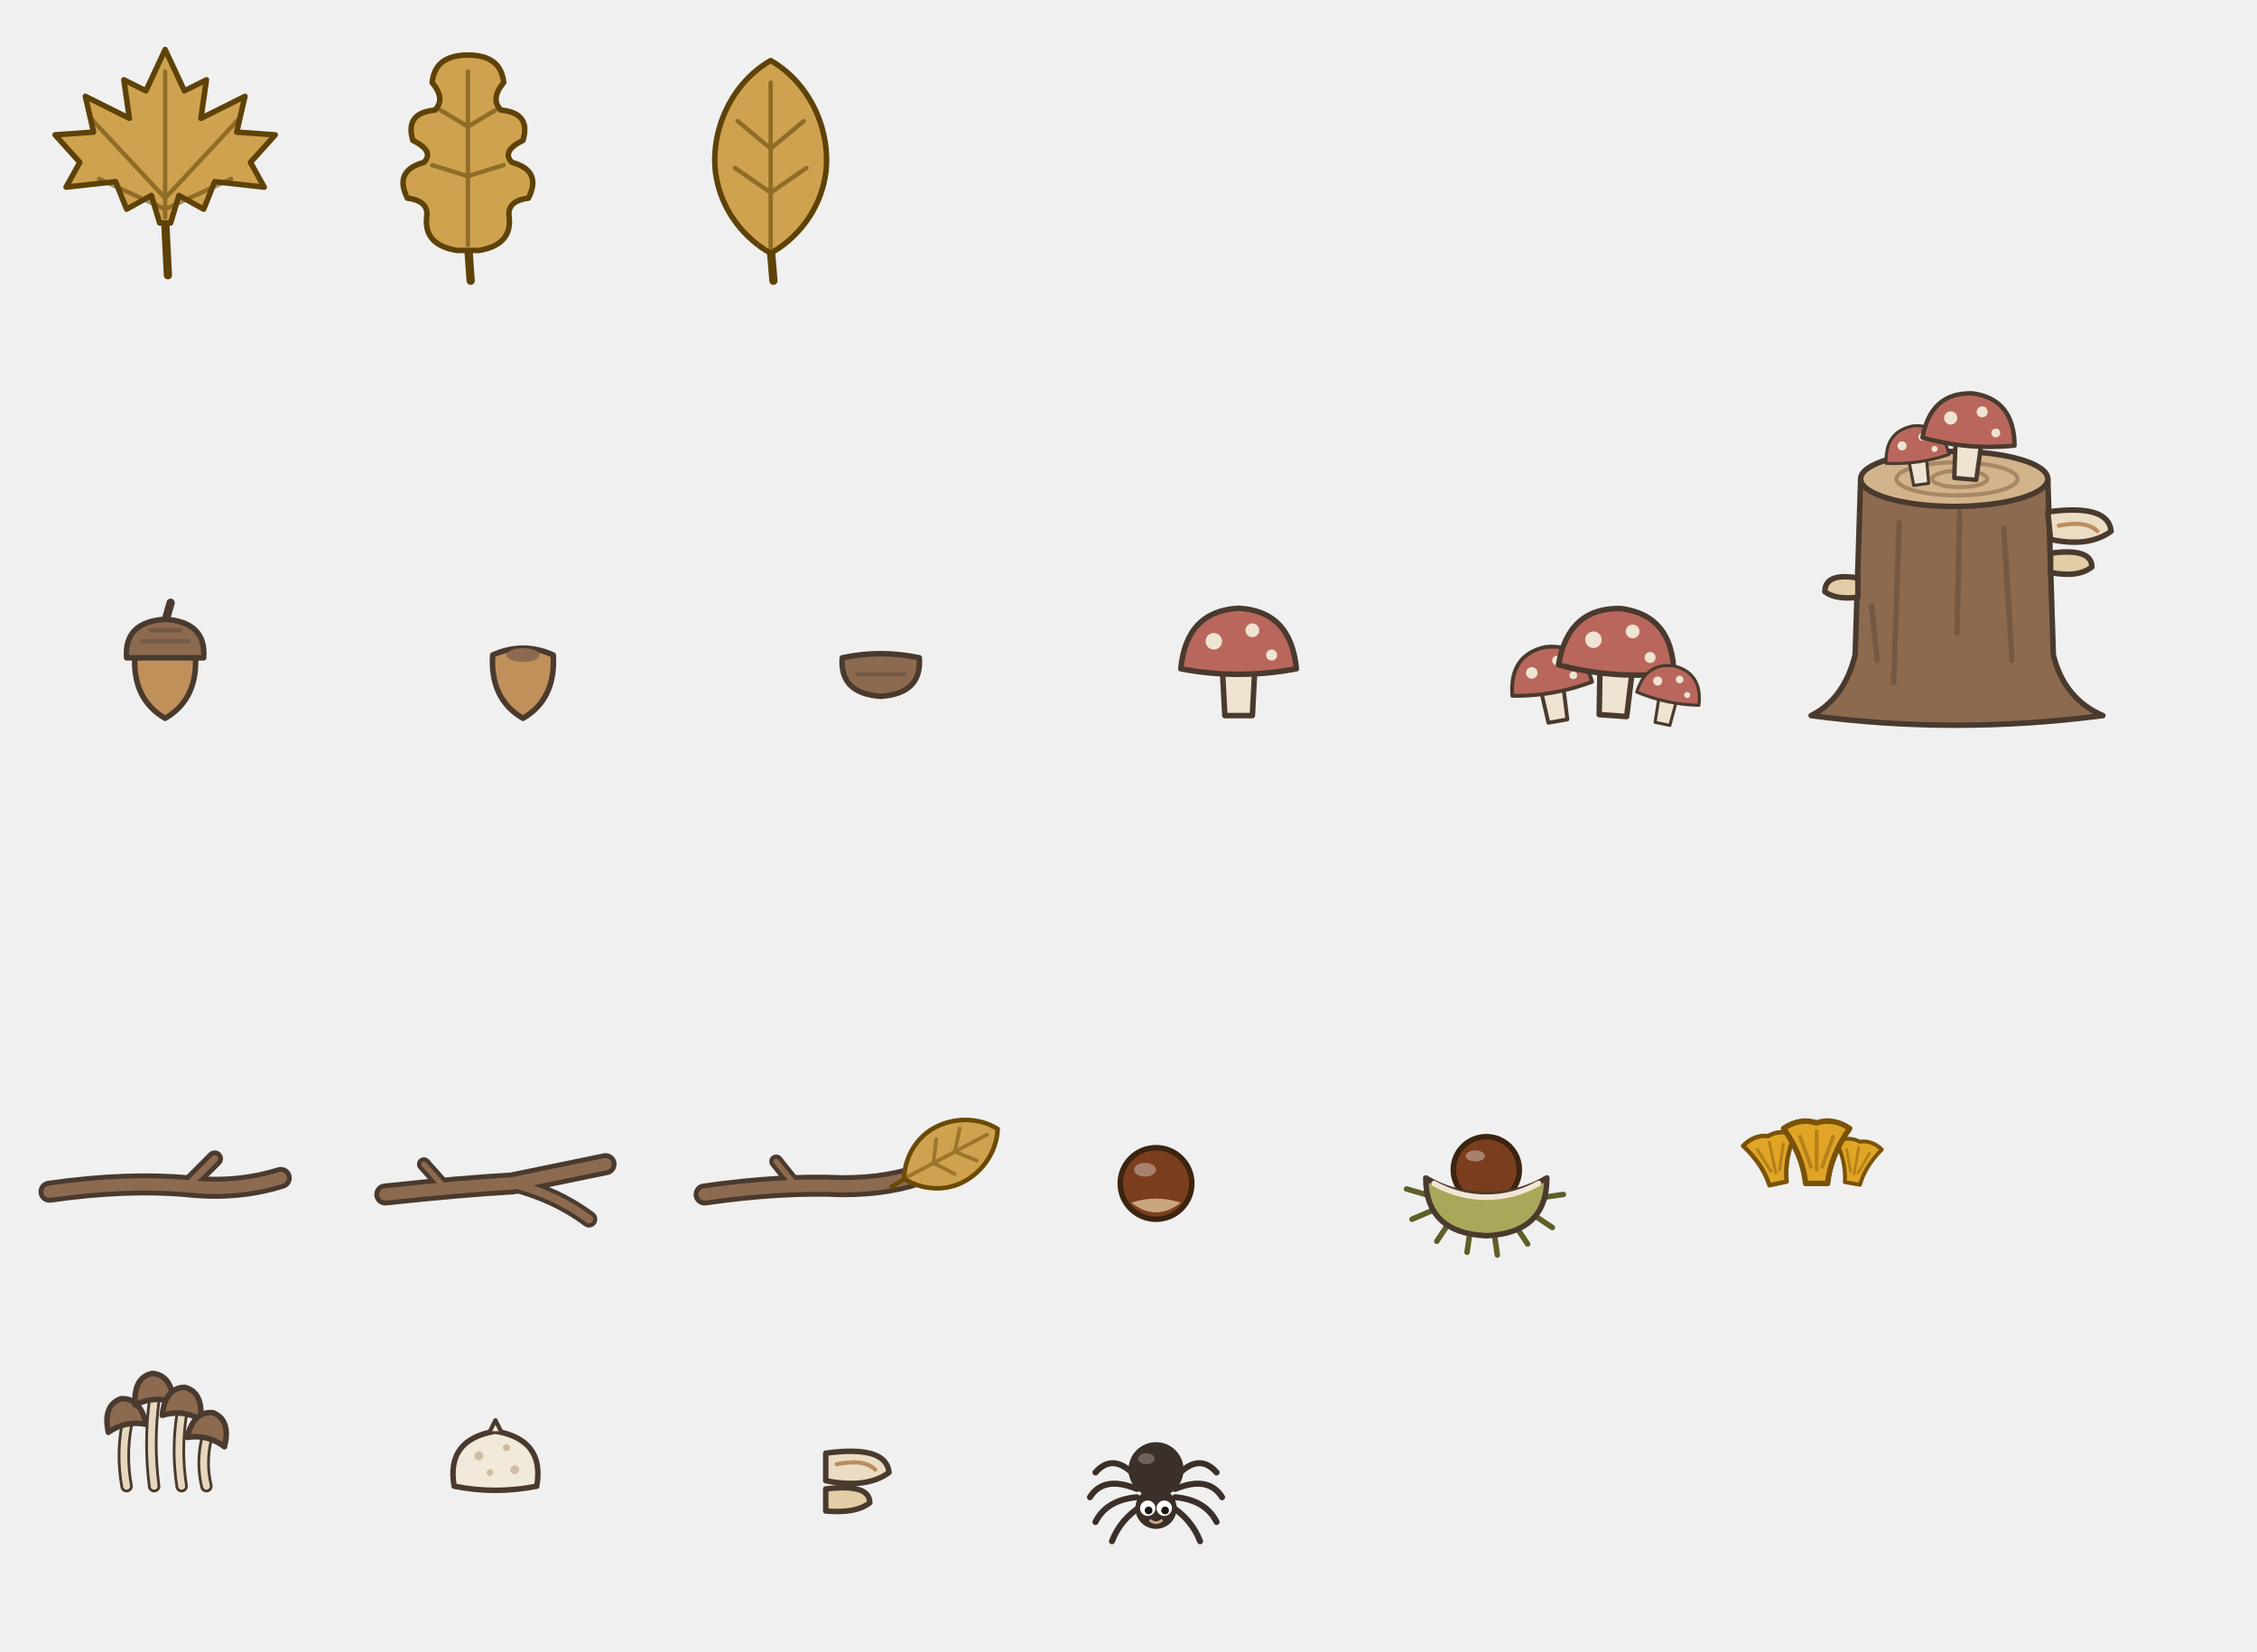
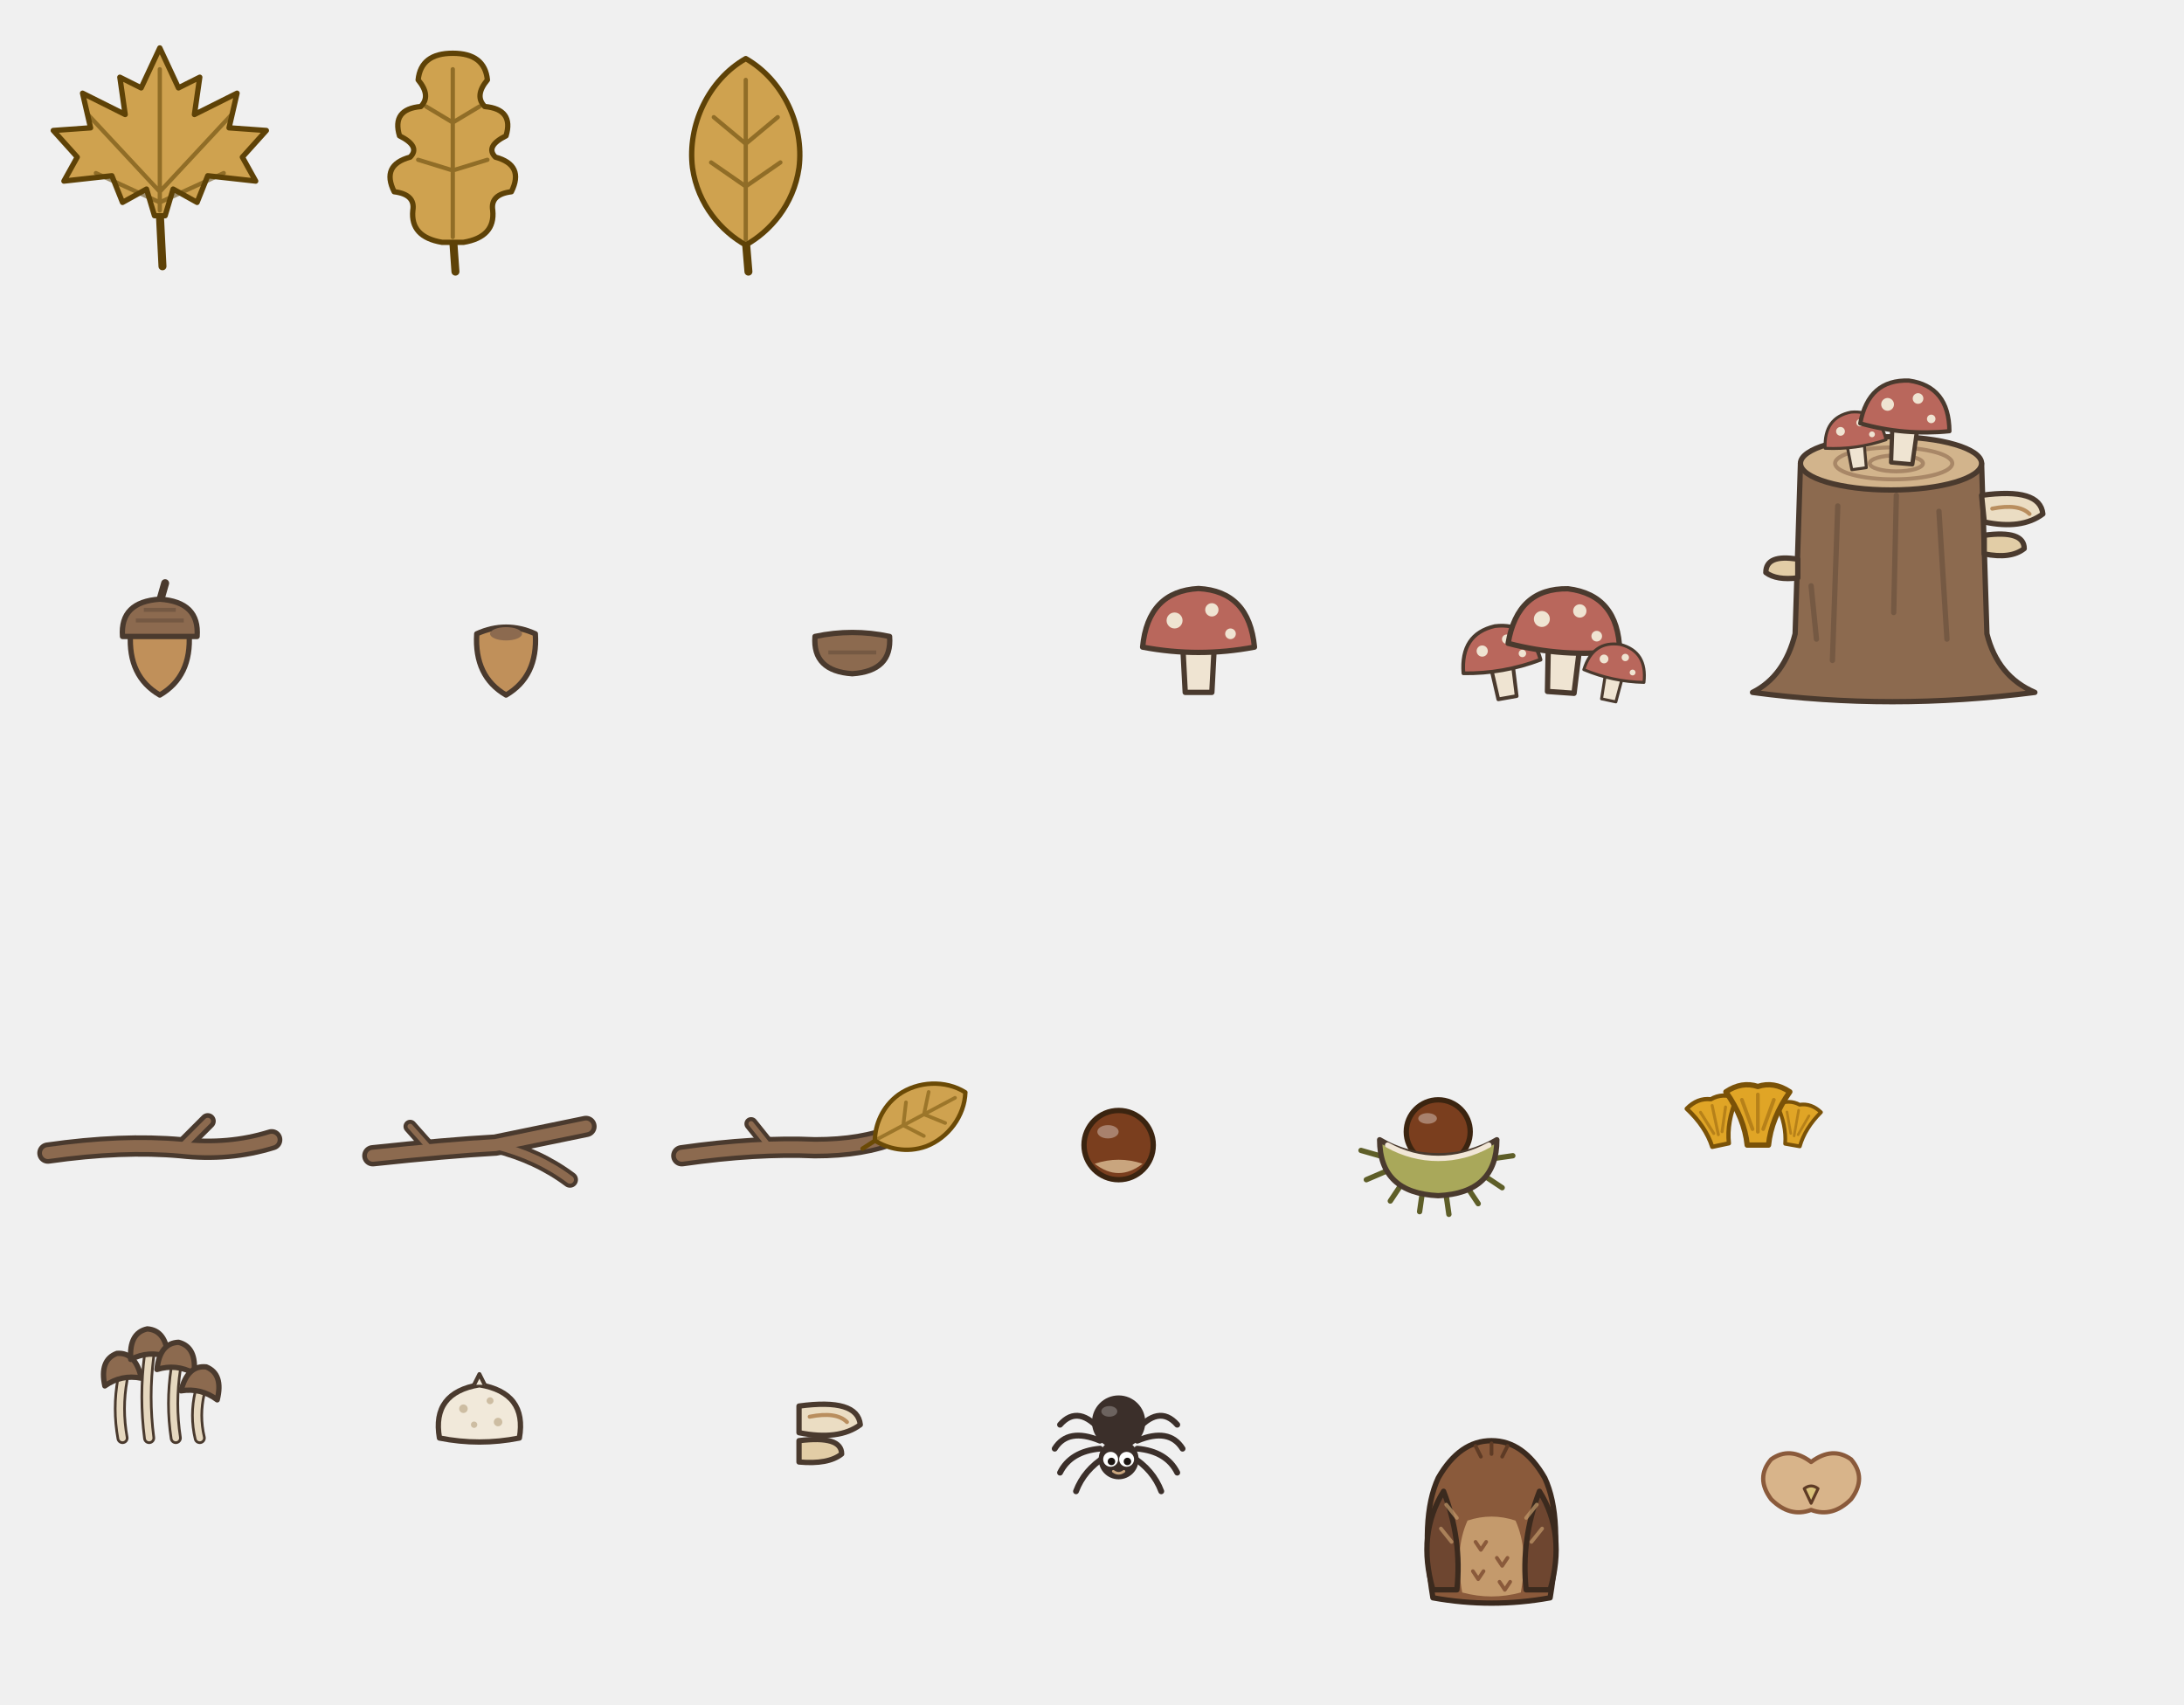
- <svg xmlns="http://www.w3.org/2000/svg" viewBox="0 0 820 600" width="820" height="600">
+ <svg xmlns="http://www.w3.org/2000/svg" viewBox="0 0 820 640" width="820" height="640">
  <g transform="translate(60 60)" fill="#CFA24F" stroke="#5E4207">
    <g id="leaf-maple">
      <path class="stem" d="M0,20L1,40" fill="none" stroke-width="3" stroke-linecap="round" />
      <path class="body" d="M0,-42L7,-27L15,-31L13,-17L29,-25L26,-12L40,-11L31,-1L36,8L18,6L14,16L5,11L2,21L-2,21L-5,11L-14,16L-18,6L-36,8L-31,-1L-40,-11L-26,-12L-29,-25L-13,-17L-15,-31L-7,-27Z" stroke-width="2" stroke-linejoin="round" />
      <path class="veins" d="M0,19L0,-34M0,12L27,-17M0,12L-27,-17M0,16L24,5M0,16L-24,5" fill="none" stroke-width="1.6" stroke-opacity="0.55" stroke-linecap="round" />
    </g>
  </g>
  <g transform="translate(170 60)" fill="#CFA24F" stroke="#5E4207">
    <g id="leaf-oak">
      <path class="stem" d="M0,28L1,42" fill="none" stroke-width="3" stroke-linecap="round" />
      <path class="body" d="M0,-40Q12,-40 13,-30Q8,-24 12,-20Q23,-19 20,-9Q12,-5 16,-1Q27,2 22,12Q14,13 15,19Q16,29 4,31L-4,31Q-16,29 -15,19Q-14,13 -22,12Q-27,2 -16,-1Q-12,-5 -20,-9Q-23,-19 -12,-20Q-8,-24 -13,-30Q-12,-40 0,-40Z" stroke-width="2" stroke-linejoin="round" />
      <path class="veins" d="M0,29L0,-34M0,-14L10,-20M0,-14L-10,-20M0,4L13,0M0,4L-13,0" fill="none" stroke-width="1.6" stroke-opacity="0.55" stroke-linecap="round" />
    </g>
  </g>
  <g transform="translate(280 60)" fill="#CFA24F" stroke="#5E4207">
    <g id="leaf-birch">
      <path class="stem" d="M0,30L1,42" fill="none" stroke-width="3" stroke-linecap="round" />
      <path class="body" d="M0,-38C14,-30 22,-13 20,3C18,17 9,27 0,32C-9,27 -18,17 -20,3C-22,-13 -14,-30 0,-38Z" stroke-width="2" stroke-linejoin="round" />
      <path class="veins" d="M0,30L0,-30M0,-6L12,-16M0,-6L-12,-16M0,10L13,1M0,10L-13,1" fill="none" stroke-width="1.6" stroke-opacity="0.55" stroke-linecap="round" />
    </g>
  </g>
  <g transform="translate(60 260)">
    <g id="prop-acorn">
      <path d="M0,-34L2,-41" fill="none" stroke="#4A3A2E" stroke-width="3" stroke-linecap="round" />
      <path d="M-11,-22Q-12,-6 0,1Q12,-6 11,-22Z" fill="#C0905A" stroke="#4A3A2E" stroke-width="2" stroke-linejoin="round" />
      <path d="M-14,-21Q-15,-34 0,-35Q15,-34 14,-21Z" fill="#8C6A4F" stroke="#4A3A2E" stroke-width="2" stroke-linejoin="round" />
      <path d="M-9,-27L9,-27M-6,-31L6,-31" fill="none" stroke="#4A3A2E" stroke-opacity="0.35" stroke-width="1.5" />
    </g>
  </g>
  <g transform="translate(190 260)">
    <g id="prop-nut">
      <path d="M-11,-22Q-12,-6 0,1Q12,-6 11,-22Q0,-27 -11,-22Z" fill="#C0905A" stroke="#4A3A2E" stroke-width="2" stroke-linejoin="round" />
      <ellipse cx="0" cy="-22" rx="6" ry="2.5" fill="#8C6A4F" />
    </g>
  </g>
  <g transform="translate(320 260)">
    <g id="prop-cap">
      <path d="M-14,-21Q-15,-8 0,-7Q15,-8 14,-21Q0,-24 -14,-21Z" fill="#8C6A4F" stroke="#4A3A2E" stroke-width="2" stroke-linejoin="round" />
      <path d="M-9,-15L9,-15" fill="none" stroke="#4A3A2E" stroke-opacity="0.35" stroke-width="1.5" />
    </g>
  </g>
  <g transform="translate(450 260)">
    <g id="prop-mushroom">
      <g transform="translate(0 0) rotate(0) scale(1)">
        <path d="M-5,0L-6,-19Q0,-21 6,-19L5,0Z" fill="#EFE4D2" stroke="#4A3A2E" stroke-width="2" stroke-linejoin="round" />
        <path d="M-21,-17Q-19,-38 0,-39Q19,-38 21,-17Q0,-13 -21,-17Z" fill="#B9675C" stroke="#4A3A2E" stroke-width="2" stroke-linejoin="round" />
        <circle cx="-9" cy="-27" r="3" fill="#EFE4D2" />
        <circle cx="5" cy="-31" r="2.5" fill="#EFE4D2" />
        <circle cx="12" cy="-22" r="2" fill="#EFE4D2" />
      </g>
    </g>
  </g>
  <g transform="translate(580 260)">
    <g id="prop-mushrooms">
      <g transform="translate(-14 2) rotate(-10) scale(0.7)">
        <path d="M-5,0L-6,-19Q0,-21 6,-19L5,0Z" fill="#EFE4D2" stroke="#4A3A2E" stroke-width="2" stroke-linejoin="round" />
        <path d="M-21,-17Q-19,-38 0,-39Q19,-38 21,-17Q0,-13 -21,-17Z" fill="#B9675C" stroke="#4A3A2E" stroke-width="2" stroke-linejoin="round" />
        <circle cx="-9" cy="-27" r="3" fill="#EFE4D2" />
        <circle cx="5" cy="-31" r="2.5" fill="#EFE4D2" />
        <circle cx="12" cy="-22" r="2" fill="#EFE4D2" />
      </g>
      <g transform="translate(6 0) rotate(4) scale(1)">
        <path d="M-5,0L-6,-19Q0,-21 6,-19L5,0Z" fill="#EFE4D2" stroke="#4A3A2E" stroke-width="2" stroke-linejoin="round" />
        <path d="M-21,-17Q-19,-38 0,-39Q19,-38 21,-17Q0,-13 -21,-17Z" fill="#B9675C" stroke="#4A3A2E" stroke-width="2" stroke-linejoin="round" />
        <circle cx="-9" cy="-27" r="3" fill="#EFE4D2" />
        <circle cx="5" cy="-31" r="2.5" fill="#EFE4D2" />
        <circle cx="12" cy="-22" r="2" fill="#EFE4D2" />
      </g>
      <g transform="translate(24 3) rotate(12) scale(0.55)">
        <path d="M-5,0L-6,-19Q0,-21 6,-19L5,0Z" fill="#EFE4D2" stroke="#4A3A2E" stroke-width="2" stroke-linejoin="round" />
        <path d="M-21,-17Q-19,-38 0,-39Q19,-38 21,-17Q0,-13 -21,-17Z" fill="#B9675C" stroke="#4A3A2E" stroke-width="2" stroke-linejoin="round" />
        <circle cx="-9" cy="-27" r="3" fill="#EFE4D2" />
        <circle cx="5" cy="-31" r="2.5" fill="#EFE4D2" />
        <circle cx="12" cy="-22" r="2" fill="#EFE4D2" />
      </g>
    </g>
  </g>
  <g transform="translate(710 260)">
    <g id="prop-stump">
      <path d="M-52,0Q-40,-6 -36,-22L-34,-86Q0,-80 34,-86L36,-22Q40,-6 54,0Q0,7 -52,0Z" fill="#8C6A4F" stroke="#4A3A2E" stroke-width="2" stroke-linejoin="round" />
      <path d="M-20,-70L-22,-12M2,-74L1,-30M18,-68L21,-20M-30,-40L-28,-20" fill="none" stroke="#4A3A2E" stroke-opacity="0.35" stroke-width="2" stroke-linecap="round" />
      <ellipse cx="0" cy="-86" rx="34" ry="10" fill="#D2B48C" stroke="#4A3A2E" stroke-width="2" stroke-linejoin="round" />
      <ellipse cx="1" cy="-86" rx="22" ry="6" fill="none" stroke="#8C6A4F" stroke-opacity="0.6" stroke-width="1.5" />
      <ellipse cx="2" cy="-86" rx="10" ry="3" fill="none" stroke="#8C6A4F" stroke-opacity="0.6" stroke-width="1.5" />
      <path d="M34,-74Q56,-77 57,-67Q49,-61 35,-64Z" fill="#EBDDC3" stroke="#4A3A2E" stroke-width="2" stroke-linejoin="round" />
      <path d="M38,-69Q48,-71 52,-67" fill="none" stroke="#B98E5E" stroke-width="1.5" stroke-linecap="round" />
      <path d="M35,-59Q50,-61 50,-54Q45,-50 35,-52Z" fill="#E2CDA6" stroke="#4A3A2E" stroke-width="2" stroke-linejoin="round" />
      <path d="M-35,-50Q-47,-52 -47,-45Q-43,-42 -35,-43Z" fill="#E2CDA6" stroke="#4A3A2E" stroke-width="2" stroke-linejoin="round" />
      <g transform="translate(-12 -84) rotate(-8) scale(0.55)">
        <path d="M-5,0L-6,-19Q0,-21 6,-19L5,0Z" fill="#EFE4D2" stroke="#4A3A2E" stroke-width="2" stroke-linejoin="round" />
        <path d="M-21,-17Q-19,-38 0,-39Q19,-38 21,-17Q0,-13 -21,-17Z" fill="#B9675C" stroke="#4A3A2E" stroke-width="2" stroke-linejoin="round" />
        <circle cx="-9" cy="-27" r="3" fill="#EFE4D2" />
        <circle cx="5" cy="-31" r="2.5" fill="#EFE4D2" />
        <circle cx="12" cy="-22" r="2" fill="#EFE4D2" />
      </g>
      <g transform="translate(4 -86) rotate(5) scale(0.8)">
        <path d="M-5,0L-6,-19Q0,-21 6,-19L5,0Z" fill="#EFE4D2" stroke="#4A3A2E" stroke-width="2" stroke-linejoin="round" />
        <path d="M-21,-17Q-19,-38 0,-39Q19,-38 21,-17Q0,-13 -21,-17Z" fill="#B9675C" stroke="#4A3A2E" stroke-width="2" stroke-linejoin="round" />
        <circle cx="-9" cy="-27" r="3" fill="#EFE4D2" />
        <circle cx="5" cy="-31" r="2.5" fill="#EFE4D2" />
        <circle cx="12" cy="-22" r="2" fill="#EFE4D2" />
      </g>
    </g>
  </g>
  <g transform="translate(60 430)">
    <g id="prop-twig">
      <path d="M-42,3Q-14,-1 8,1Q26,3 42,-2" fill="none" stroke="#4A3A2E" stroke-width="8" stroke-linecap="round" />
      <path d="M8,1L18,-9" fill="none" stroke="#4A3A2E" stroke-width="6" stroke-linecap="round" />
      <path d="M-42,3Q-14,-1 8,1Q26,3 42,-2" fill="none" stroke="#8C6A4F" stroke-width="4.5" stroke-linecap="round" />
      <path d="M8,1L18,-9" fill="none" stroke="#8C6A4F" stroke-width="2.5" stroke-linecap="round" />
    </g>
  </g>
  <g transform="translate(180 430)">
    <g id="prop-twig-fork">
      <path d="M-40,4Q-12,1 6,0L40,-7" fill="none" stroke="#4A3A2E" stroke-width="8" stroke-linecap="round" />
      <path d="M6,0Q22,4 34,13" fill="none" stroke="#4A3A2E" stroke-width="6" stroke-linecap="round" />
      <path d="M-18,2L-26,-7" fill="none" stroke="#4A3A2E" stroke-width="5" stroke-linecap="round" />
      <path d="M-40,4Q-12,1 6,0L40,-7" fill="none" stroke="#8C6A4F" stroke-width="4.5" stroke-linecap="round" />
      <path d="M6,0Q22,4 34,13" fill="none" stroke="#8C6A4F" stroke-width="3" stroke-linecap="round" />
      <path d="M-18,2L-26,-7" fill="none" stroke="#8C6A4F" stroke-width="2" stroke-linecap="round" />
    </g>
  </g>
  <g transform="translate(300 430)">
    <g id="prop-branch-leaf">
      <path d="M-44,4Q-16,0 6,1Q24,1 36,-4" fill="none" stroke="#4A3A2E" stroke-width="8" stroke-linecap="round" />
      <path d="M-10,2L-18,-8" fill="none" stroke="#4A3A2E" stroke-width="5" stroke-linecap="round" />
      <path d="M-44,4Q-16,0 6,1Q24,1 36,-4" fill="none" stroke="#8C6A4F" stroke-width="4.5" stroke-linecap="round" />
      <path d="M-10,2L-18,-8" fill="none" stroke="#8C6A4F" stroke-width="2" stroke-linecap="round" />
      <g transform="translate(44 -10) rotate(62) scale(0.55)">
        <path d="M0,30L1,42" fill="none" stroke="#6B4A06" stroke-width="3" stroke-linecap="round" />
        <path d="M0,-38C14,-30 22,-13 20,3C18,17 9,27 0,32C-9,27 -18,17 -20,3C-22,-13 -14,-30 0,-38Z" fill="#CFA24F" stroke="#6B4A06" stroke-width="3" stroke-linejoin="round" />
        <path d="M0,30L0,-30M0,-6L12,-16M0,-6L-12,-16M0,10L13,1M0,10L-13,1" fill="none" stroke="#6B4A06" stroke-opacity="0.5" stroke-width="2.5" stroke-linecap="round" />
      </g>
    </g>
  </g>
  <g transform="translate(420 430)">
    <g id="prop-conker">
      <circle r="13" fill="#7A3E1E" stroke="#3B2410" stroke-width="2" />
      <path d="M-9,7Q0,14 9,7Q0,4 -9,7Z" fill="#C9A57E" />
      <ellipse cx="-4" cy="-5" rx="4" ry="2.5" fill="#FFFFFF" opacity="0.35" />
    </g>
  </g>
  <g transform="translate(540 430)">
    <g id="prop-husk">
      <path d="M-22,4L-29,2M-20,10L-27,13M-14,15L-18,21M-6,18L-7,25M3,19L4,26M11,16L15,22M18,12L24,16M21,5L28,4" fill="none" stroke="#5E5E28" stroke-width="2" stroke-linecap="round" />
      <circle cy="-5" r="12" fill="#7A3E1E" stroke="#3B2410" stroke-width="2" />
      <ellipse cx="-4" cy="-10" rx="3.5" ry="2" fill="#FFFFFF" opacity="0.35" />
      <path d="M-22,-2Q-22,18 0,19Q22,18 22,-2Q12,4 0,4Q-12,4 -22,-2Z" fill="#A9A85A" stroke="#4A3A2E" stroke-width="2" stroke-linejoin="round" />
      <path d="M-19,0Q-10,5 0,5Q10,5 19,0" fill="none" stroke="#F1E6D6" stroke-width="2" stroke-linecap="round" />
    </g>
  </g>
  <g transform="translate(660 430)">
    <g id="prop-chanterelles">
      <g transform="translate(-14 0) rotate(-12) scale(0.8)">
        <path d="M-4,0Q-5,-10 -12,-20Q-6,-24 0,-22Q6,-24 12,-20Q5,-10 4,0Z" fill="#E0A526" stroke="#7A5208" stroke-width="2" stroke-linejoin="round" />
        <path d="M-6,-17L-2,-6M0,-19L0,-5M6,-17L2,-6" fill="none" stroke="#9C6A12" stroke-opacity="0.6" stroke-width="1.4" stroke-linecap="round" />
      </g>
      <g transform="translate(13 0) rotate(10) scale(0.7)">
        <path d="M-4,0Q-5,-10 -12,-20Q-6,-24 0,-22Q6,-24 12,-20Q5,-10 4,0Z" fill="#E0A526" stroke="#7A5208" stroke-width="2" stroke-linejoin="round" />
        <path d="M-6,-17L-2,-6M0,-19L0,-5M6,-17L2,-6" fill="none" stroke="#9C6A12" stroke-opacity="0.6" stroke-width="1.4" stroke-linecap="round" />
      </g>
      <g transform="translate(0 0) rotate(0) scale(1)">
        <path d="M-4,0Q-5,-10 -12,-20Q-6,-24 0,-22Q6,-24 12,-20Q5,-10 4,0Z" fill="#E0A526" stroke="#7A5208" stroke-width="2" stroke-linejoin="round" />
        <path d="M-6,-17L-2,-6M0,-19L0,-5M6,-17L2,-6" fill="none" stroke="#9C6A12" stroke-opacity="0.6" stroke-width="1.4" stroke-linecap="round" />
      </g>
    </g>
  </g>
  <g transform="translate(60 540)">
    <g id="prop-mycena">
      <path d="M-14,0 Q-16,-11.0 -14,-22" fill="none" stroke="#4A3A2E" stroke-width="4.5" stroke-linecap="round" />
      <path d="M-14,0 Q-16,-11.0 -14,-22" fill="none" stroke="#E6D8BF" stroke-width="2.5" stroke-linecap="round" />
      <g transform="translate(-14 -22) rotate(-12)">
        <path d="M-7,1Q-7,-9 0,-10Q7,-9 7,1Q0,-2 -7,1Z" fill="#8C6A4F" stroke="#4A3A2E" stroke-width="2" stroke-linejoin="round" />
      </g>
      <path d="M-4,0 Q-6,-15.5 -4,-31" fill="none" stroke="#4A3A2E" stroke-width="4.5" stroke-linecap="round" />
      <path d="M-4,0 Q-6,-15.5 -4,-31" fill="none" stroke="#E6D8BF" stroke-width="2.5" stroke-linecap="round" />
      <g transform="translate(-4 -31) rotate(-4)">
        <path d="M-7,1Q-7,-9 0,-10Q7,-9 7,1Q0,-2 -7,1Z" fill="#8C6A4F" stroke="#4A3A2E" stroke-width="2" stroke-linejoin="round" />
      </g>
      <path d="M6,0 Q4,-13.0 6,-26" fill="none" stroke="#4A3A2E" stroke-width="4.5" stroke-linecap="round" />
      <path d="M6,0 Q4,-13.0 6,-26" fill="none" stroke="#E6D8BF" stroke-width="2.5" stroke-linecap="round" />
      <g transform="translate(6 -26) rotate(6)">
        <path d="M-7,1Q-7,-9 0,-10Q7,-9 7,1Q0,-2 -7,1Z" fill="#8C6A4F" stroke="#4A3A2E" stroke-width="2" stroke-linejoin="round" />
      </g>
      <path d="M15,0 Q13,-8.5 15,-17" fill="none" stroke="#4A3A2E" stroke-width="4.5" stroke-linecap="round" />
      <path d="M15,0 Q13,-8.5 15,-17" fill="none" stroke="#E6D8BF" stroke-width="2.5" stroke-linecap="round" />
      <g transform="translate(15 -17) rotate(14)">
        <path d="M-7,1Q-7,-9 0,-10Q7,-9 7,1Q0,-2 -7,1Z" fill="#8C6A4F" stroke="#4A3A2E" stroke-width="2" stroke-linejoin="round" />
      </g>
    </g>
  </g>
  <g transform="translate(180 540)">
    <g id="prop-puffball">
      <path d="M-15,0Q-18,-17 0,-20Q18,-17 15,0Q0,3 -15,0Z" fill="#F1E9DA" stroke="#4A3A2E" stroke-width="2" stroke-linejoin="round" />
      <path d="M-2,-20L0,-24L2,-20" fill="#F1E9DA" stroke="#4A3A2E" stroke-width="1.5" stroke-linejoin="round" />
      <circle cx="-6" cy="-11" r="1.6" fill="#CDBDA2" />
      <circle cx="4" cy="-14" r="1.3" fill="#CDBDA2" />
      <circle cx="7" cy="-6" r="1.6" fill="#CDBDA2" />
      <circle cx="-2" cy="-5" r="1.2" fill="#CDBDA2" />
    </g>
  </g>
  <g transform="translate(300 540)">
    <g id="ledge-bracket">
      <path d="M0,-12Q22,-15 23,-5Q15,1 0,-2Z" fill="#EBDDC3" stroke="#4A3A2E" stroke-width="2" stroke-linejoin="round" />
      <path d="M4,-8Q14,-10 18,-6" fill="none" stroke="#B98E5E" stroke-width="1.5" stroke-linecap="round" />
      <path d="M0,1Q16,-1 16,6Q11,10 0,9Z" fill="#E2CDA6" stroke="#4A3A2E" stroke-width="2" stroke-linejoin="round" />
    </g>
  </g>
  <g transform="translate(420 540)">
    <g id="critter-spider">
      <path d="M-6,-2Q-15,-13 -22,-5" fill="none" stroke="#3B2F2A" stroke-width="2.2" stroke-linecap="round" stroke-linejoin="round" />
      <path d="M-7,1Q-19,-4 -24,4" fill="none" stroke="#3B2F2A" stroke-width="2.2" stroke-linecap="round" stroke-linejoin="round" />
      <path d="M-7,4Q-18,5 -22,13" fill="none" stroke="#3B2F2A" stroke-width="2.2" stroke-linecap="round" stroke-linejoin="round" />
      <path d="M-5,7Q-13,12 -16,20" fill="none" stroke="#3B2F2A" stroke-width="2.2" stroke-linecap="round" stroke-linejoin="round" />
      <path d="M6,-2Q15,-13 22,-5" fill="none" stroke="#3B2F2A" stroke-width="2.2" stroke-linecap="round" stroke-linejoin="round" />
      <path d="M7,1Q19,-4 24,4" fill="none" stroke="#3B2F2A" stroke-width="2.2" stroke-linecap="round" stroke-linejoin="round" />
      <path d="M7,4Q18,5 22,13" fill="none" stroke="#3B2F2A" stroke-width="2.2" stroke-linecap="round" stroke-linejoin="round" />
      <path d="M5,7Q13,12 16,20" fill="none" stroke="#3B2F2A" stroke-width="2.2" stroke-linecap="round" stroke-linejoin="round" />
      <circle cy="-6" r="10" fill="#3B2F2A" />
      <ellipse cx="-3.5" cy="-10" rx="3" ry="2" fill="#FFFFFF" opacity="0.25" />
      <circle cy="8" r="7.5" fill="#3B2F2A" />
      <circle cx="-3" cy="8" r="2.8" fill="#FFFFFF" />
      <circle cx="3" cy="8" r="2.8" fill="#FFFFFF" />
      <circle cx="-2.7" cy="8.8" r="1.4" fill="#1C1512" />
      <circle cx="3.3" cy="8.8" r="1.4" fill="#1C1512" />
      <path d="M-2,12.5Q0,14 2,12.5" fill="none" stroke="#C9A57E" stroke-width="1" stroke-linecap="round" />
    </g>
  </g>
+   <g transform="translate(560 600)">
+     <g id="critter-owl-body">
+       <path d="M-22,0Q-27,-30 -20,-45Q-12,-59 0,-59Q12,-59 20,-45Q27,-30 22,0Q0,4 -22,0Z" fill="#8A5A3B" stroke="#3B2A1E" stroke-width="2" stroke-linejoin="round" />
+       <path d="M-11,-2Q-14,-18 -9,-29Q0,-32 9,-29Q14,-18 11,-2Q0,1 -11,-2Z" fill="#C49A6C" />
+       <path d="M-6,-21L-4,-18L-2,-21M2,-15L4,-12L6,-15M-7,-10L-5,-7L-3,-10M3,-6L5,-3L7,-6" fill="none" stroke="#8A5A3B" stroke-width="1.4" stroke-linecap="round" stroke-linejoin="round" />
+       <path d="M-22,-3Q-28,-24 -18,-40Q-11,-22 -13,-3Z" fill="#6E4630" stroke="#3B2A1E" stroke-width="2" stroke-linejoin="round" />
+       <path d="M22,-3Q28,-24 18,-40Q11,-22 13,-3Z" fill="#6E4630" stroke="#3B2A1E" stroke-width="2" stroke-linejoin="round" />
+       <path d="M-17,-35L-13,-30M-19,-26L-15,-21M17,-35L13,-30M19,-26L15,-21" fill="none" stroke="#C49A6C" stroke-opacity="0.7" stroke-width="1.4" stroke-linecap="round" />
+       <path d="M-6,-57L-4,-53M0,-58L0,-54M6,-57L4,-53" fill="none" stroke="#5E3B25" stroke-width="1.4" stroke-linecap="round" />
+     </g>
+   </g>
+   <g transform="translate(680 600)">
+     <g id="critter-owl-face">
+       <path d="M0,-33Q-8,-30 -15,-37Q-21,-45 -15,-52Q-8,-57 0,-51Q8,-57 15,-52Q21,-45 15,-37Q8,-30 0,-33Z" fill="#D8B48A" stroke="#8A5A3B" stroke-width="1.6" stroke-linejoin="round" />
+       <path d="M-2.6,-41L0,-35.5L2.6,-41Q0,-43 -2.6,-41Z" fill="#D9C27A" stroke="#5E3B25" stroke-width="1.1" stroke-linejoin="round" />
+     </g>
+   </g>
</svg>
